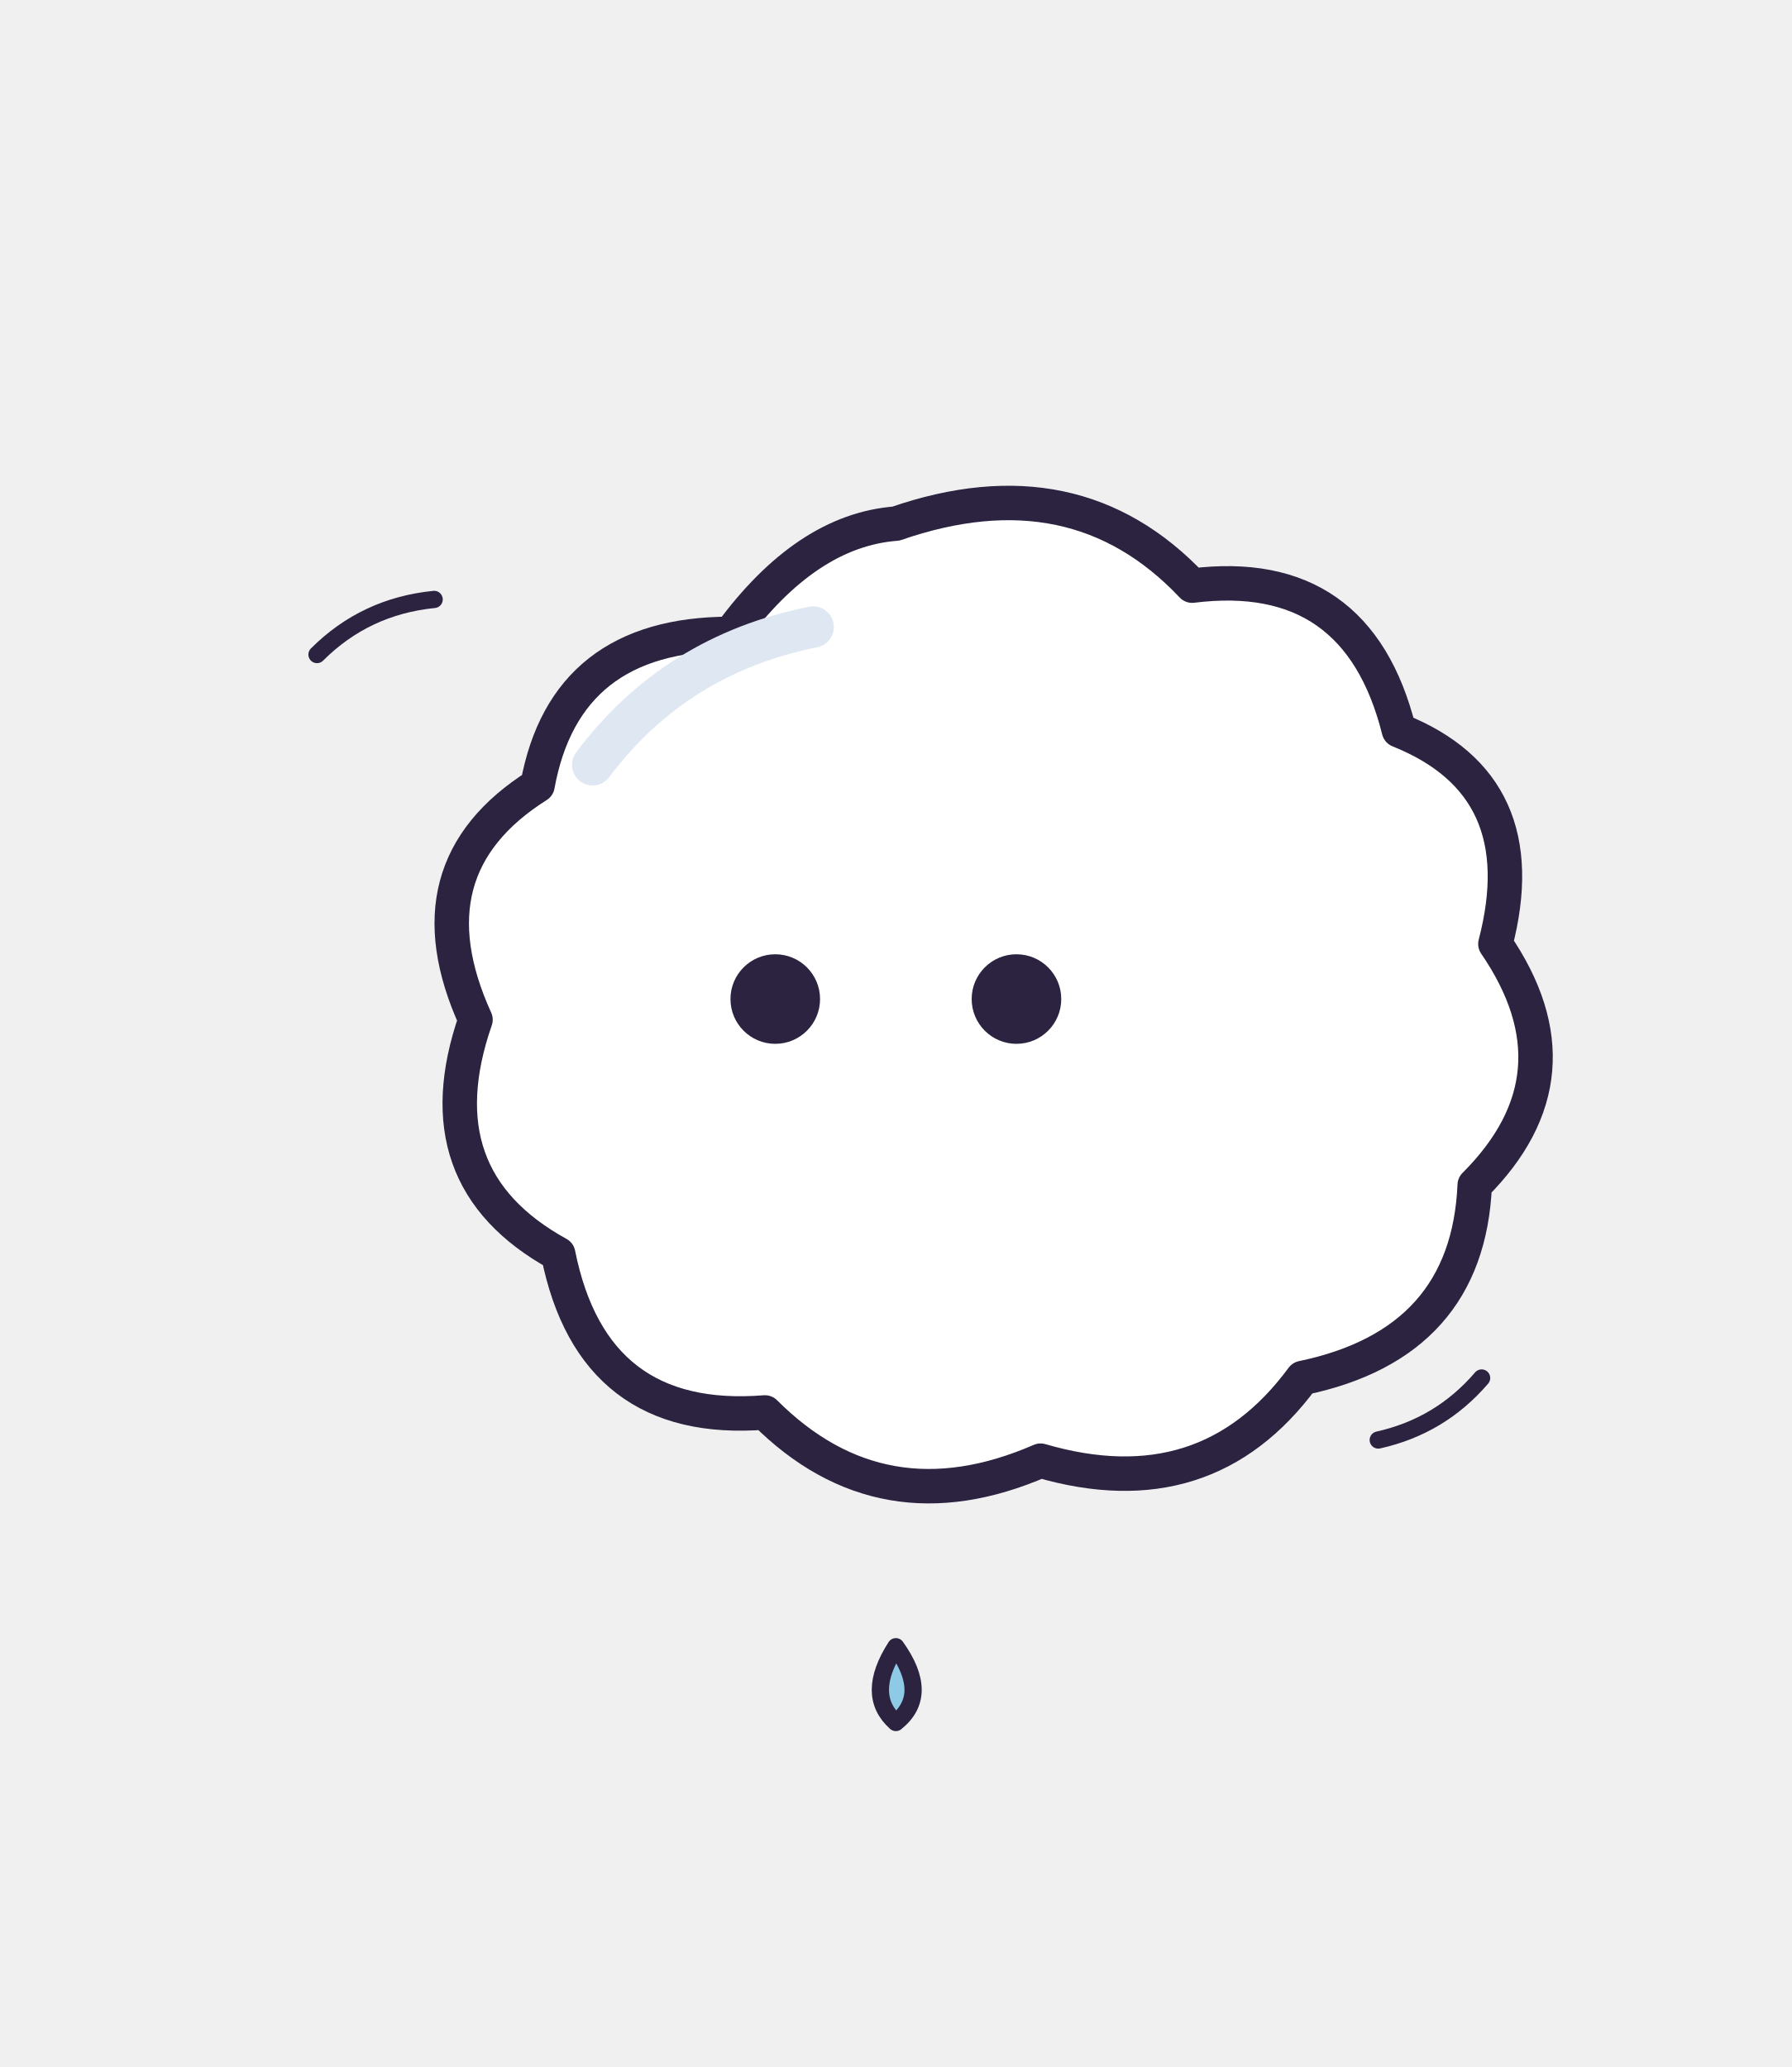
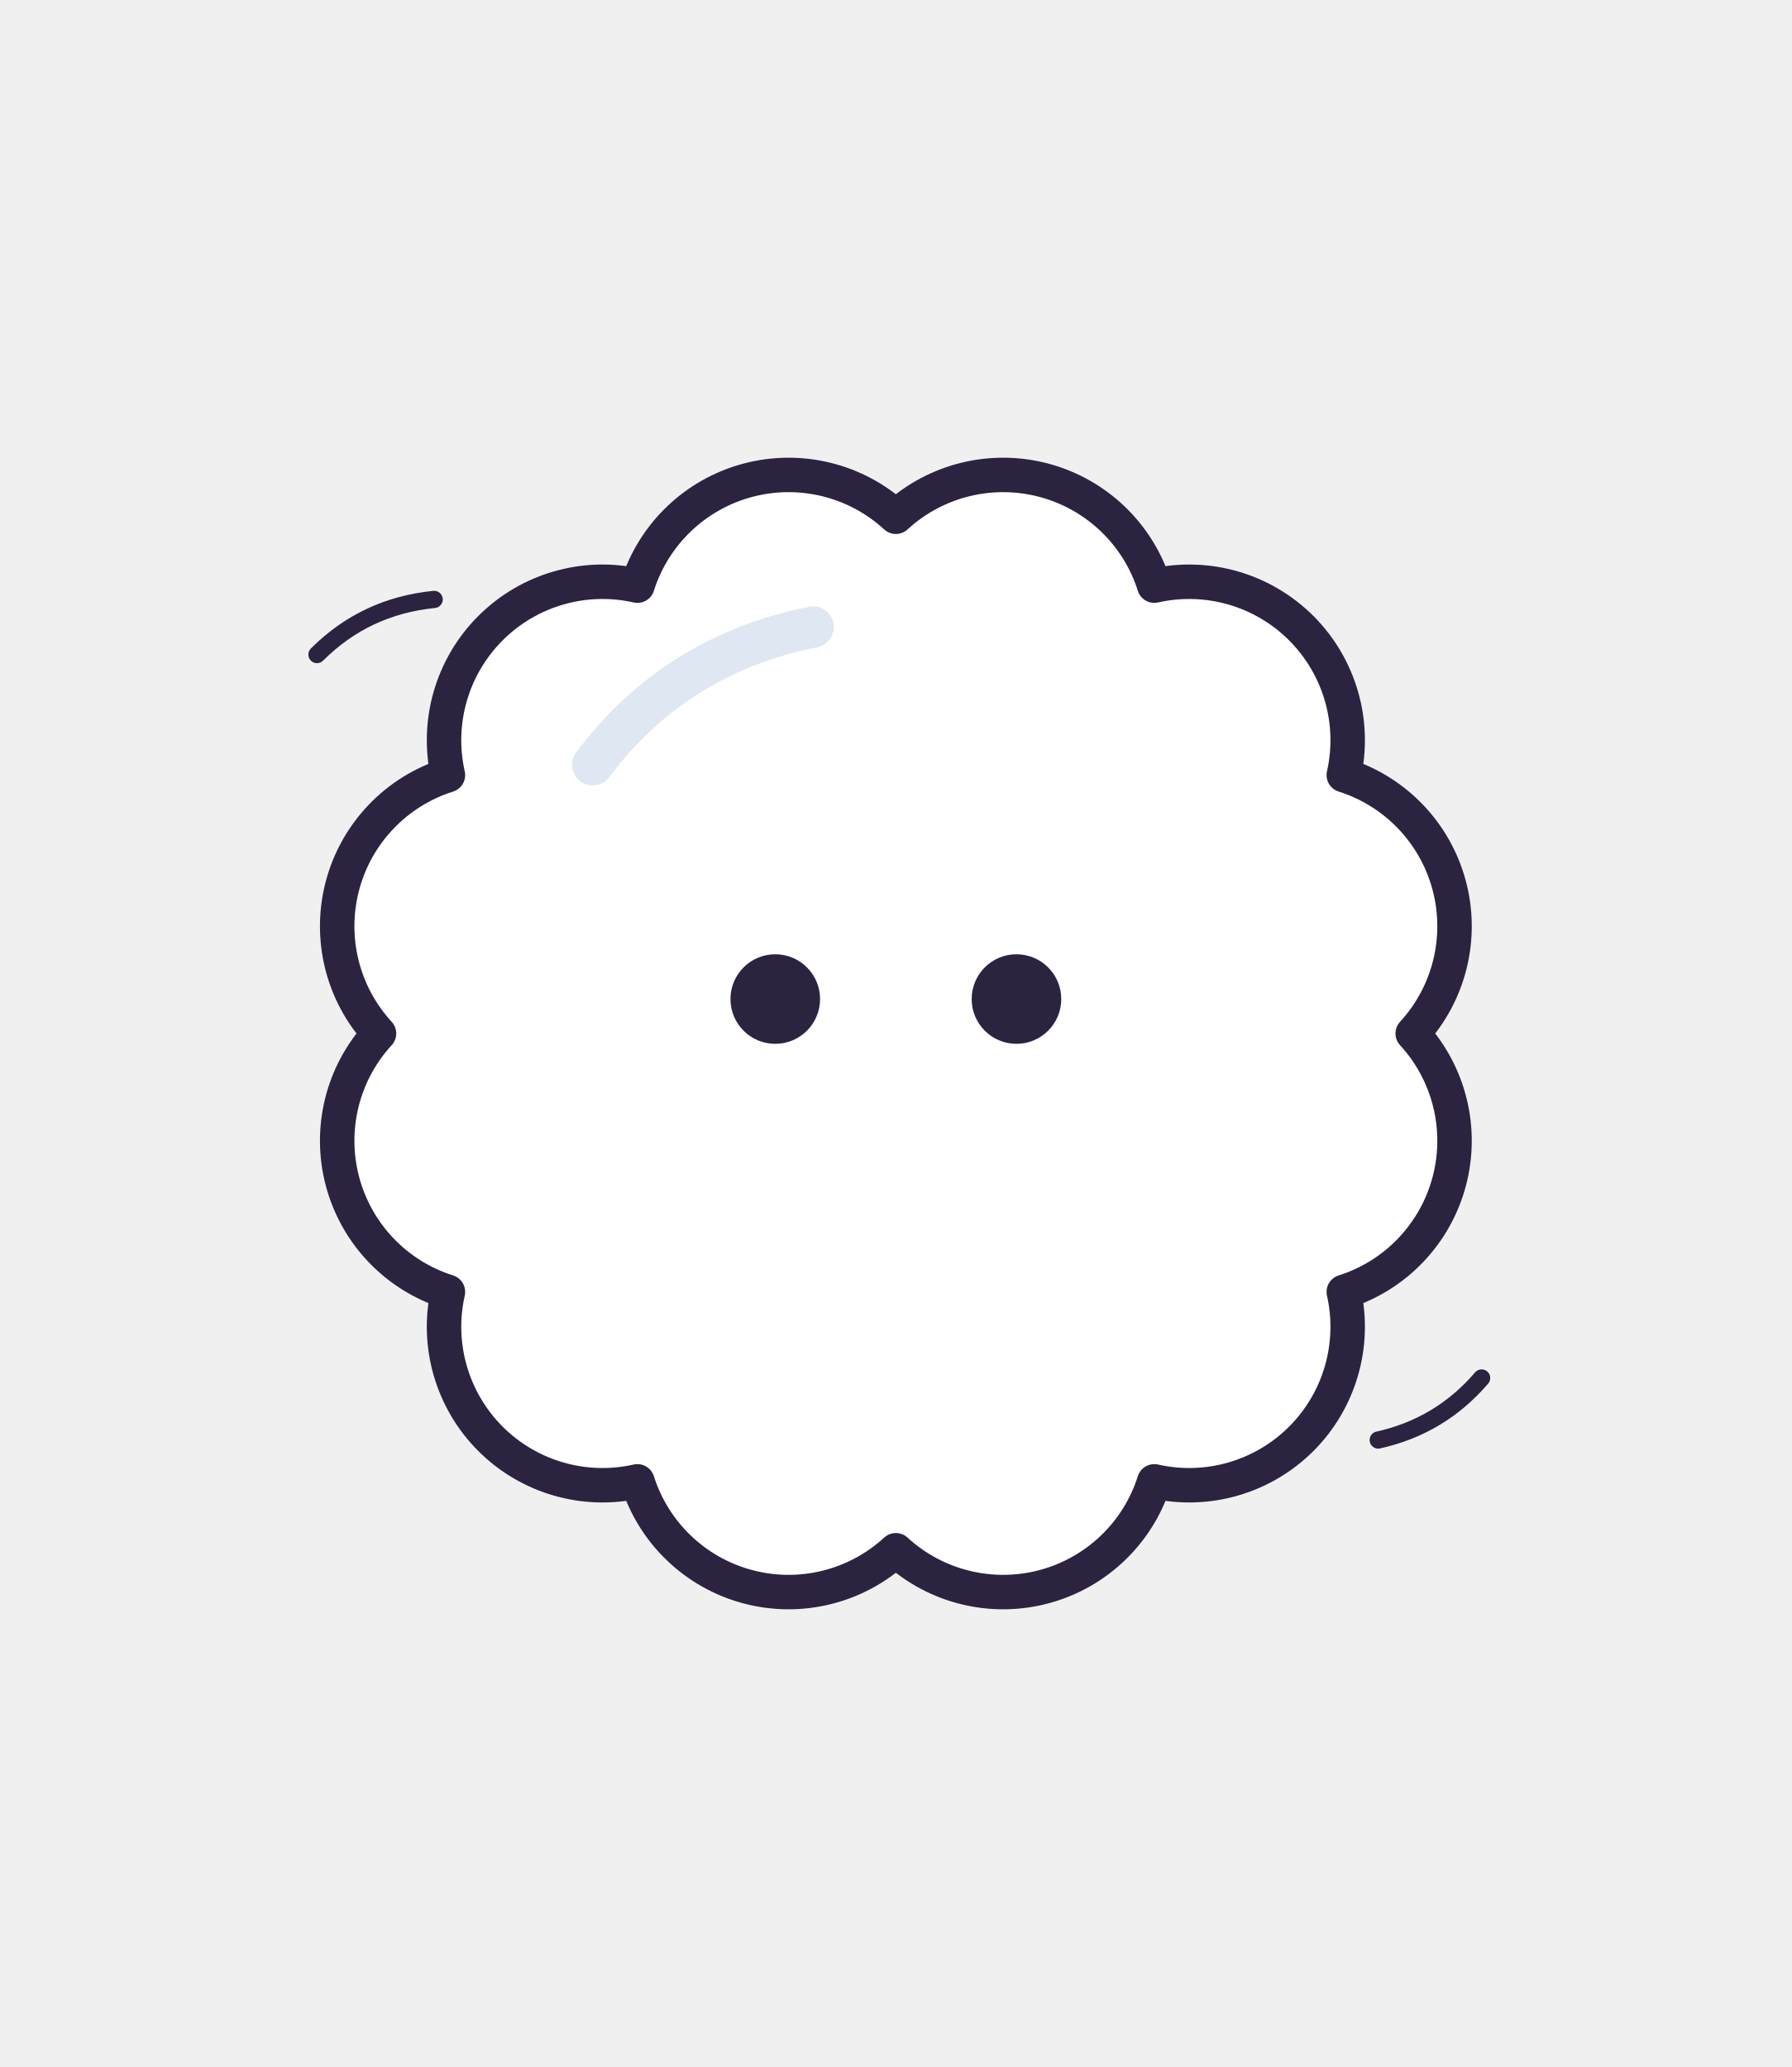
<svg xmlns="http://www.w3.org/2000/svg" viewBox="0 0 520 600" width="520" height="600">
  <defs>
    <style>
      .outline { stroke:#2b2340; stroke-linejoin:round; stroke-linecap:round; }
      .thick { stroke-width:10; }
      .mid { stroke-width:7; }
      .thin { stroke-width:5; }
    </style>
  </defs>
-   <path d="M 260 152            q 52 -18 86 18 q 48 -6 60 42 q 40 16 28 62 q 26 38 -6 70 q -2 46 -50 56 q -28 38 -76 24 q -46 20 -80 -14 q -50 4 -60 -46 q -40 -22 -24 -68 q -20 -44 18 -68 q 8 -44 56 -44 q 22 -30 48 -32 Z" fill="#ffffff" class="outline thick" />
+   <path d="M 410 300            A 46 46 0 0 1 390 375 A 46 46 0 0 1 335 430 A 46 46 0 0 1 260 450            A 46 46 0 0 1 185 430 A 46 46 0 0 1 130 375 A 46 46 0 0 1 110 300            A 46 46 0 0 1 130 225 A 46 46 0 0 1 185 170 A 46 46 0 0 1 260 150            A 46 46 0 0 1 335 170 A 46 46 0 0 1 390 225 A 46 46 0 0 1 410 300 Z" fill="#ffffff" class="outline thick" />
  <path d="M 172 222 q 24 -32 64 -40" fill="none" stroke="#dfe8f2" stroke-width="12" stroke-linecap="round" />
  <circle cx="225" cy="290" r="13" fill="#2b2340" />
  <circle cx="295" cy="290" r="13" fill="#2b2340" />
-   <path d="M 260 478 q -9 14 0 22 q 10 -8 0 -22 Z" fill="#8ecae6" class="outline thin" />
  <g fill="none" class="outline thin">
    <path d="M 92 190 q 14 -14 34 -16" />
    <path d="M 430 400 q -12 14 -30 18" />
  </g>
</svg>
